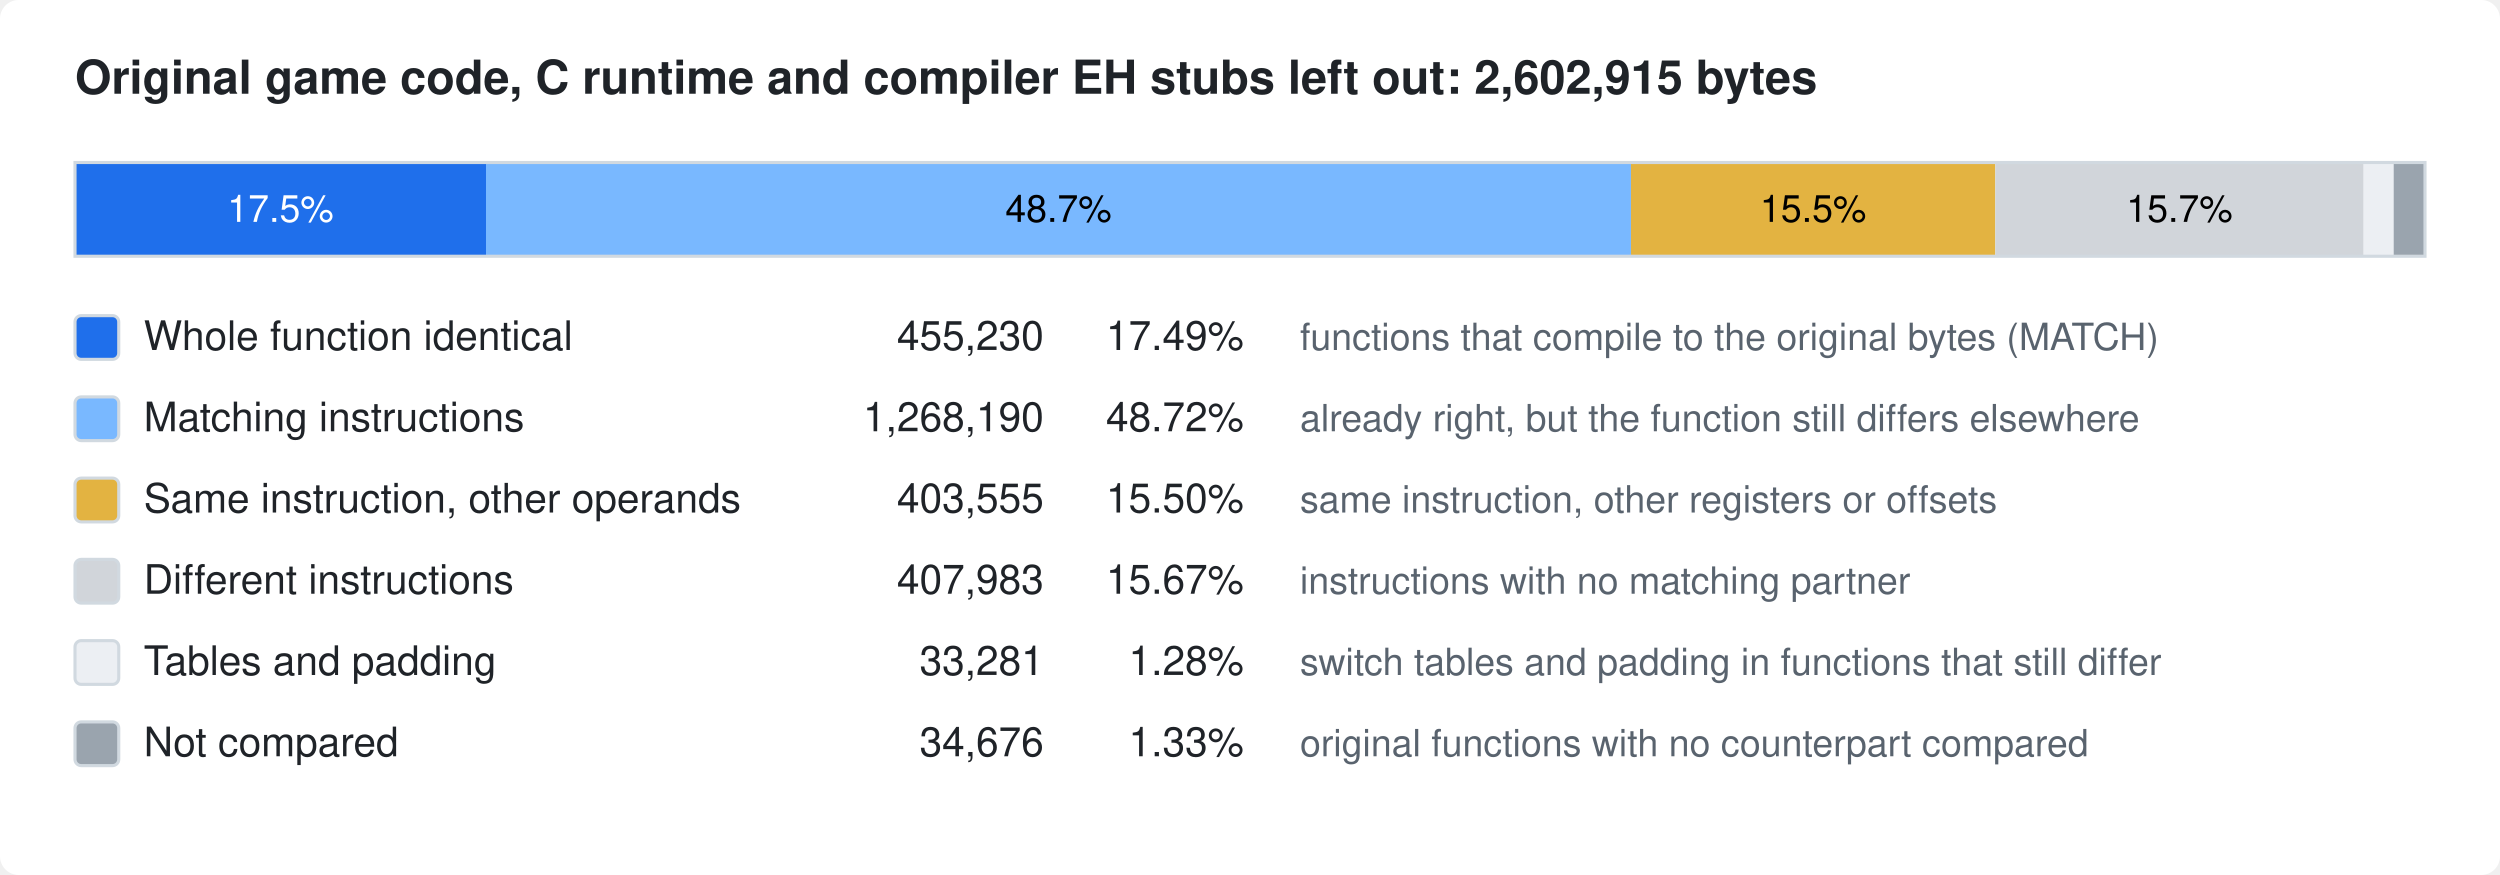
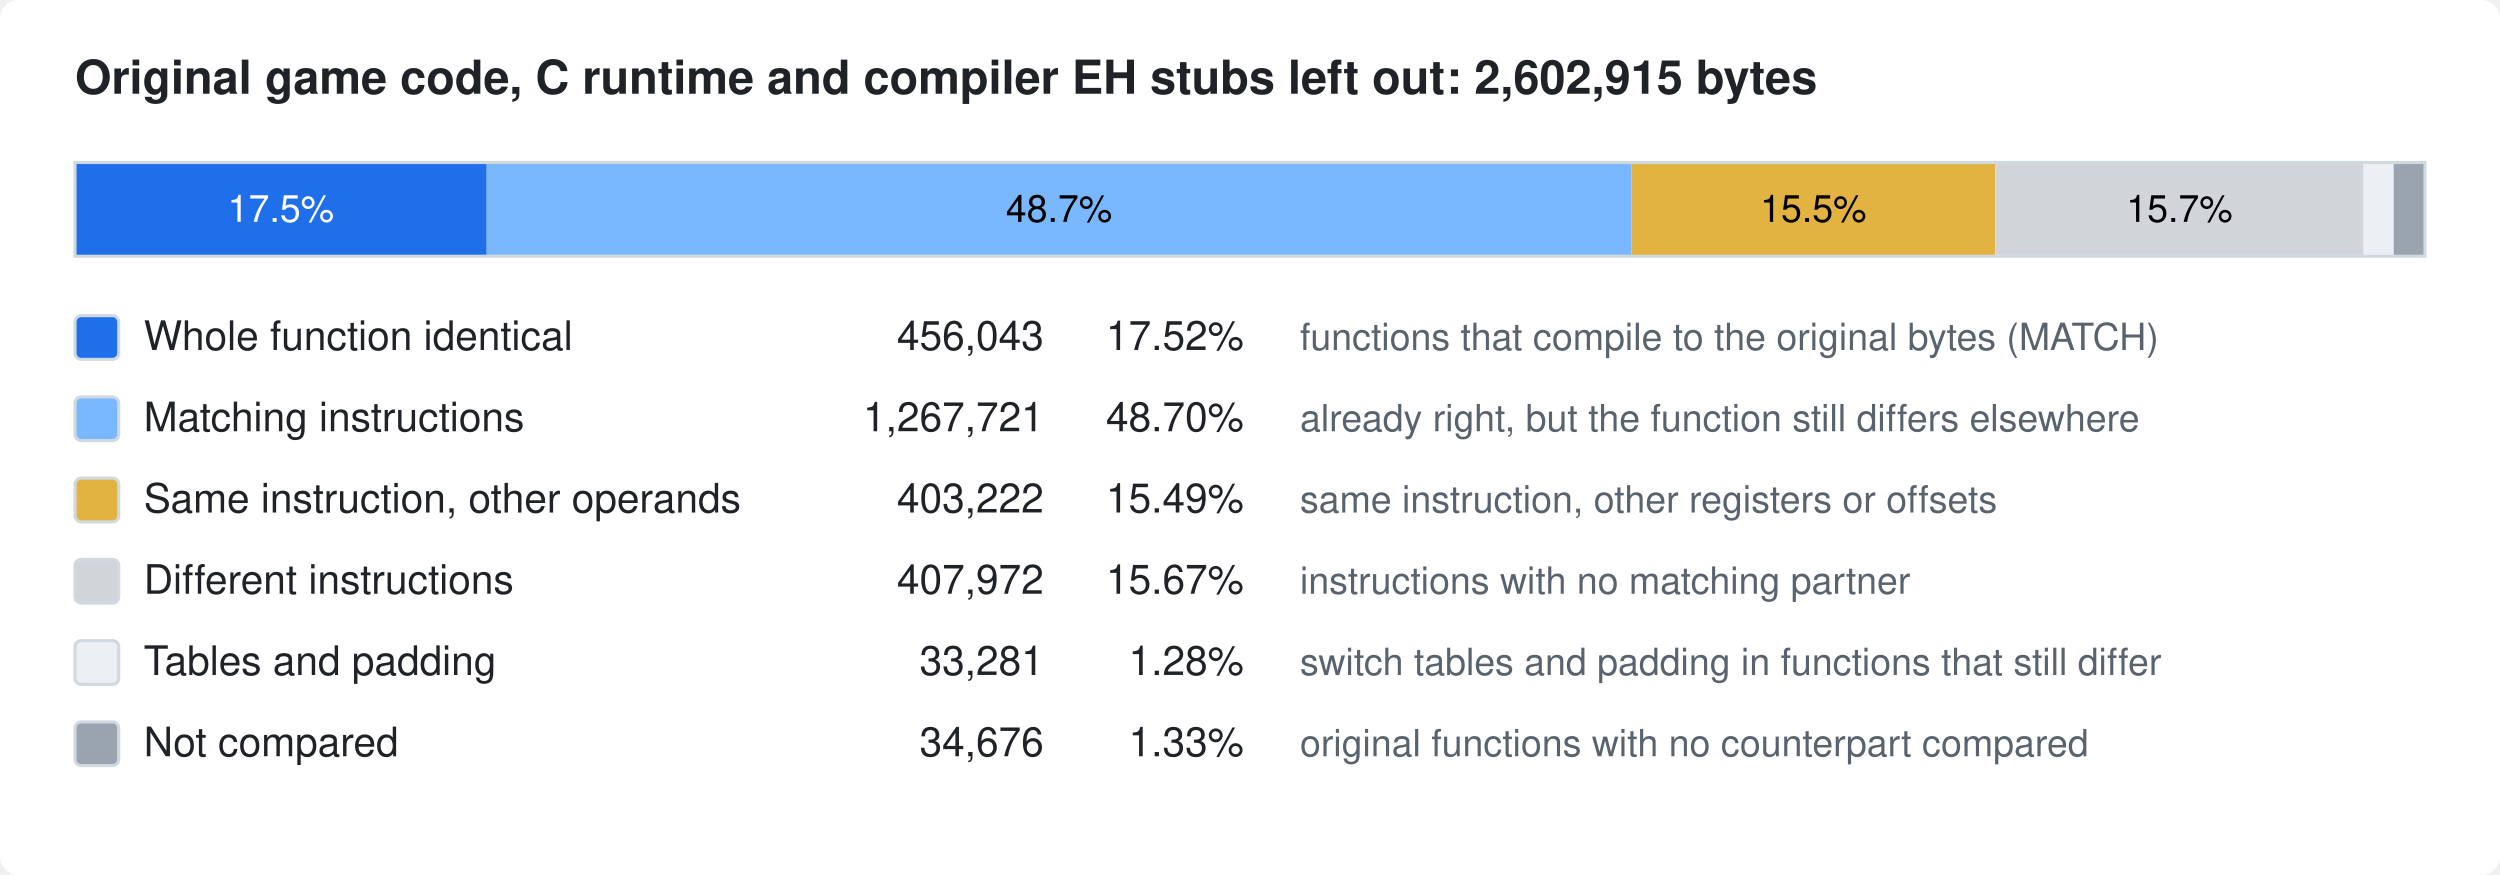
<svg xmlns="http://www.w3.org/2000/svg" width="800" height="280" viewBox="0 0 800 280" font-family="system-ui, -apple-system, Segoe UI, Helvetica, Arial, sans-serif">
  <rect width="800" height="280" rx="6" fill="#ffffff" />
  <text x="24" y="30" font-size="15" font-weight="600" fill="#1f2328">Original game code, C runtime and compiler EH stubs left out: 2,602,915 bytes</text>
-   <rect x="24.00" y="52" width="131.52" height="30" fill="#1f6feb" />
-   <text x="89.76" y="71" font-size="12" text-anchor="middle" fill="#ffffff">17.5%</text>
-   <rect x="155.52" y="52" width="366.39" height="30" fill="#79b8ff" />
-   <text x="338.71" y="71" font-size="12" text-anchor="middle" fill="#000000">48.7%</text>
-   <rect x="521.91" y="52" width="116.59" height="30" fill="#e3b341" />
-   <text x="580.20" y="71" font-size="12" text-anchor="middle" fill="#000000">15.5%</text>
+   <rect x="24.00" y="52" width="131.75" height="30" fill="#1f6feb" />
+   <text x="89.88" y="71" font-size="12" text-anchor="middle" fill="#ffffff">17.5%</text>
+   <rect x="155.75" y="52" width="366.25" height="30" fill="#79b8ff" />
+   <text x="338.88" y="71" font-size="12" text-anchor="middle" fill="#000000">48.7%</text>
+   <rect x="522.01" y="52" width="116.49" height="30" fill="#e3b341" />
+   <text x="580.25" y="71" font-size="12" text-anchor="middle" fill="#000000">15.5%</text>
  <rect x="638.50" y="52" width="117.87" height="30" fill="#d1d5da" />
  <text x="697.43" y="71" font-size="12" text-anchor="middle" fill="#000000">15.7%</text>
  <rect x="756.37" y="52" width="9.62" height="30" fill="#eceff3" />
  <rect x="765.98" y="52" width="10.02" height="30" fill="#9aa4ae" />
  <rect x="24" y="52" width="752" height="30" fill="none" stroke="#d1d9e0" />
  <rect x="24" y="101" width="14" height="14" rx="2" fill="#1f6feb" stroke="#d1d9e0" />
  <text x="46" y="112" font-size="13" fill="#1f2328">Whole function identical</text>
-   <text x="334" y="112" font-size="13" text-anchor="end" fill="#1f2328">455,230</text>
-   <text x="398" y="112" font-size="13" text-anchor="end" fill="#1f2328">17.49%</text>
+   <text x="334" y="112" font-size="13" text-anchor="end" fill="#1f2328">456,043</text>
+   <text x="398" y="112" font-size="13" text-anchor="end" fill="#1f2328">17.52%</text>
  <text x="416" y="112" font-size="12" fill="#59636e">functions that compile to the original bytes (MATCH)</text>
  <rect x="24" y="127" width="14" height="14" rx="2" fill="#79b8ff" stroke="#d1d9e0" />
  <text x="46" y="138" font-size="13" fill="#1f2328">Matching instructions</text>
-   <text x="334" y="138" font-size="13" text-anchor="end" fill="#1f2328">1,268,190</text>
-   <text x="398" y="138" font-size="13" text-anchor="end" fill="#1f2328">48.72%</text>
+   <text x="334" y="138" font-size="13" text-anchor="end" fill="#1f2328">1,267,721</text>
+   <text x="398" y="138" font-size="13" text-anchor="end" fill="#1f2328">48.70%</text>
  <text x="416" y="138" font-size="12" fill="#59636e">already right, but the function still differs elsewhere</text>
  <rect x="24" y="153" width="14" height="14" rx="2" fill="#e3b341" stroke="#d1d9e0" />
  <text x="46" y="164" font-size="13" fill="#1f2328">Same instruction, other operands</text>
-   <text x="334" y="164" font-size="13" text-anchor="end" fill="#1f2328">403,555</text>
-   <text x="398" y="164" font-size="13" text-anchor="end" fill="#1f2328">15.50%</text>
+   <text x="334" y="164" font-size="13" text-anchor="end" fill="#1f2328">403,222</text>
+   <text x="398" y="164" font-size="13" text-anchor="end" fill="#1f2328">15.49%</text>
  <text x="416" y="164" font-size="12" fill="#59636e">same instruction, other registers or offsets</text>
  <rect x="24" y="179" width="14" height="14" rx="2" fill="#d1d5da" stroke="#d1d9e0" />
  <text x="46" y="190" font-size="13" fill="#1f2328">Different instructions</text>
-   <text x="334" y="190" font-size="13" text-anchor="end" fill="#1f2328">407,983</text>
+   <text x="334" y="190" font-size="13" text-anchor="end" fill="#1f2328">407,972</text>
  <text x="398" y="190" font-size="13" text-anchor="end" fill="#1f2328">15.67%</text>
  <text x="416" y="190" font-size="12" fill="#59636e">instructions with no matching partner</text>
  <rect x="24" y="205" width="14" height="14" rx="2" fill="#eceff3" stroke="#d1d9e0" />
  <text x="46" y="216" font-size="13" fill="#1f2328">Tables and padding</text>
  <text x="334" y="216" font-size="13" text-anchor="end" fill="#1f2328">33,281</text>
  <text x="398" y="216" font-size="13" text-anchor="end" fill="#1f2328">1.28%</text>
  <text x="416" y="216" font-size="12" fill="#59636e">switch tables and padding in functions that still differ</text>
  <rect x="24" y="231" width="14" height="14" rx="2" fill="#9aa4ae" stroke="#d1d9e0" />
  <text x="46" y="242" font-size="13" fill="#1f2328">Not compared</text>
  <text x="334" y="242" font-size="13" text-anchor="end" fill="#1f2328">34,676</text>
  <text x="398" y="242" font-size="13" text-anchor="end" fill="#1f2328">1.33%</text>
  <text x="416" y="242" font-size="12" fill="#59636e">original functions with no counterpart compared</text>
</svg>
